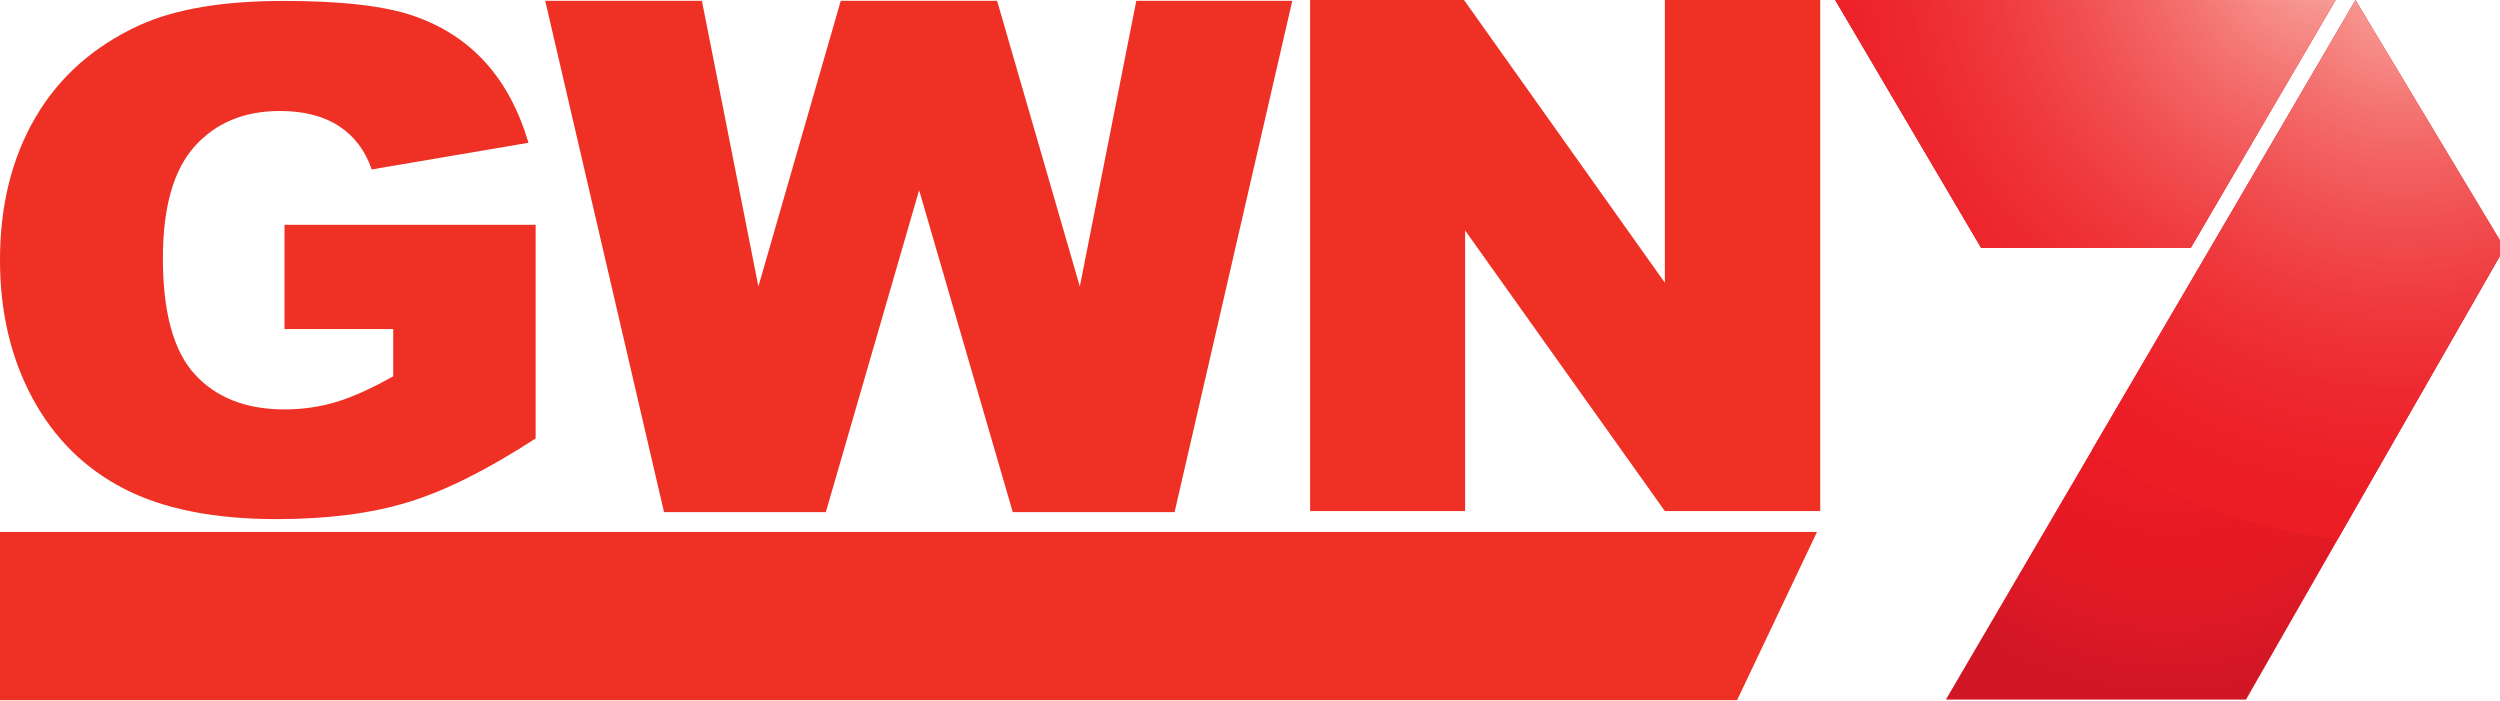
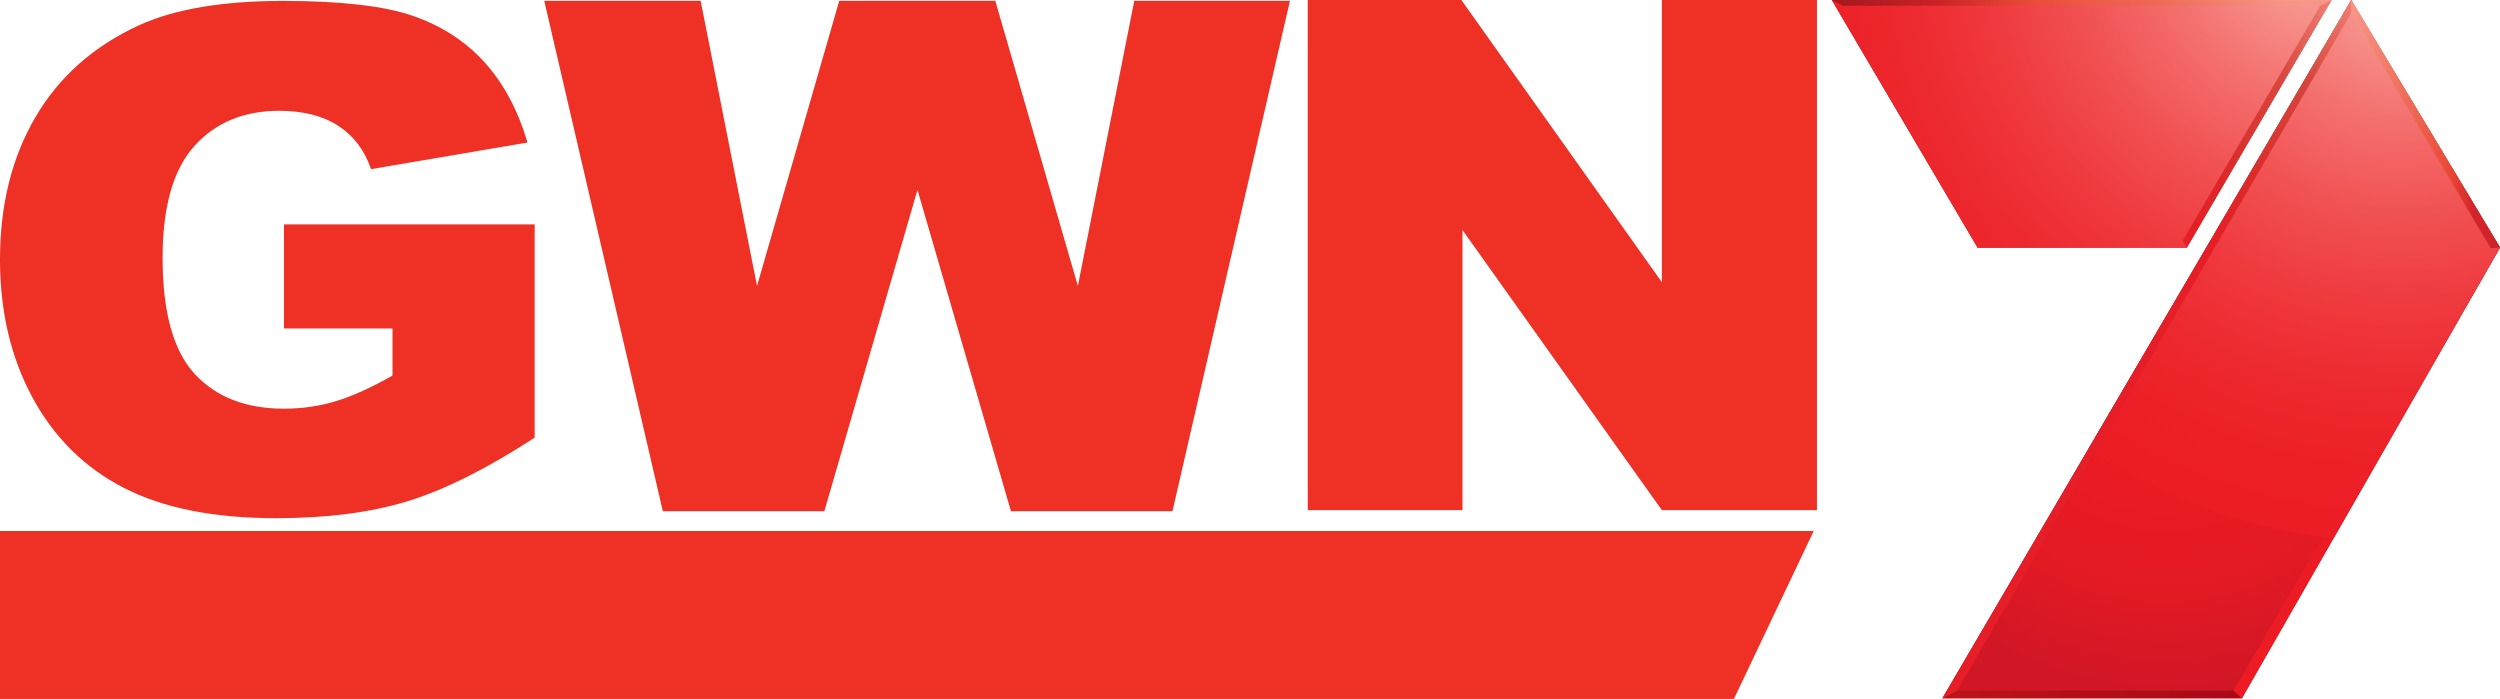
- <svg xmlns="http://www.w3.org/2000/svg" width="198" height="55.456" id="svg2" version="1.1">
+ <svg xmlns="http://www.w3.org/2000/svg" width="211.581" height="59.153" id="svg2" version="1.1" viewBox="0 0 198.357 55.456">
  <defs id="defs4">
    <linearGradient id="linearGradient2880">
      <stop style="stop-color:#fffffd;stop-opacity:1" offset="0" id="stop2882" />
      <stop id="stop2904" offset="0.1" style="stop-color:#f7e9c2;stop-opacity:1" />
      <stop id="stop2902" offset="0.2" style="stop-color:#f6d796;stop-opacity:1" />
      <stop id="stop2900" offset="0.3" style="stop-color:#f7c161;stop-opacity:1" />
      <stop id="stop2898" offset="0.404" style="stop-color:#f9ab2f;stop-opacity:1" />
      <stop id="stop2896" offset="0.5" style="stop-color:#fb9608;stop-opacity:1" />
      <stop id="stop2894" offset="0.6" style="stop-color:#ef680a;stop-opacity:1" />
      <stop id="stop2892" offset="0.7" style="stop-color:#e82813;stop-opacity:1" />
      <stop id="stop2890" offset="0.8" style="stop-color:#e80010;stop-opacity:1" />
      <stop id="stop2888" offset="0.9" style="stop-color:#e80010;stop-opacity:1" />
      <stop style="stop-color:#d40716;stop-opacity:1" offset="1" id="stop2884" />
    </linearGradient>
    <radialGradient id="SVGID_74_" cx="184.707" cy="1.039" r="48.719" gradientUnits="userSpaceOnUse">
      <stop offset="0.02" style="stop-color:#FDDDCE" id="stop1167" />
      <stop offset="0.078" style="stop-color:#FABAB0" id="stop1169" />
      <stop offset="0.17" style="stop-color:#F68A85" id="stop1171" />
      <stop offset="0.261" style="stop-color:#F36362" id="stop1173" />
      <stop offset="0.35" style="stop-color:#F04447" id="stop1175" />
      <stop offset="0.437" style="stop-color:#EE2E34" id="stop1177" />
      <stop offset="0.52" style="stop-color:#ED2128" id="stop1179" />
      <stop offset="0.595" style="stop-color:#ED1C24" id="stop1181" />
    </radialGradient>
    <radialGradient id="SVGID_71_" cx="188.21" cy="2.874" r="45.979" gradientUnits="userSpaceOnUse" gradientTransform="matrix(1.599538,0,0,1.599538,-38.14988,395.2643)">
      <stop offset="0" style="stop-color:#FDDDCE" id="stop1106" />
      <stop offset="0.063" style="stop-color:#FABAB0" id="stop1108" />
      <stop offset="0.162" style="stop-color:#F68A85" id="stop1110" />
      <stop offset="0.26" style="stop-color:#F36362" id="stop1112" />
      <stop offset="0.356" style="stop-color:#F04447" id="stop1114" />
      <stop offset="0.449" style="stop-color:#EE2E34" id="stop1116" />
      <stop offset="0.539" style="stop-color:#ED2128" id="stop1118" />
      <stop offset="0.62" style="stop-color:#ED1C24" id="stop1120" />
    </radialGradient>
    <radialGradient id="SVGID_61_" cx="176.612" cy="21.034" r="17.041" gradientTransform="matrix(1.599538,0,0,1.582903,-38.14988,396.2412)" gradientUnits="userSpaceOnUse">
      <stop offset="0" style="stop-color:#ED1C24" id="stop982" />
      <stop offset="0.404" style="stop-color:#EA1B24" id="stop984" />
      <stop offset="0.664" style="stop-color:#E21A24" id="stop986" />
      <stop offset="0.883" style="stop-color:#D31725" id="stop988" />
      <stop offset="0.995" style="stop-color:#C81525" id="stop990" />
    </radialGradient>
+     <radialGradient id="SVGID_61_-2" cx="176.612" cy="21.034" r="17.041" gradientTransform="matrix(1,0,0,0.9896,-160.042,-3.4983)" gradientUnits="userSpaceOnUse">
+       <stop offset="0" style="stop-color:#ED1C24" id="stop968" />
+       <stop offset="0.404" style="stop-color:#EA1B24" id="stop970" />
+       <stop offset="0.664" style="stop-color:#E21A24" id="stop972" />
+       <stop offset="0.883" style="stop-color:#D31725" id="stop974" />
+       <stop offset="0.995" style="stop-color:#C81525" id="stop976" />
+     </radialGradient>
+     <linearGradient id="SVGID_62_" gradientUnits="userSpaceOnUse" x1="160.042" y1="4.253" x2="184.823" y2="4.253">
+       <stop offset="0.017" style="stop-color:#A50D12" id="stop983" />
+       <stop offset="0.687" style="stop-color:#EF462C" id="stop985" />
+     </linearGradient>
+     <linearGradient id="SVGID_63_" gradientUnits="userSpaceOnUse" x1="167.269" y1="16.215" x2="177.648" y2="16.215">
+       <stop offset="0" style="stop-color:#B3101F" id="stop990-0" />
+       <stop offset="0.725" style="stop-color:#CA171E" id="stop992" />
+     </linearGradient>
+     <linearGradient id="SVGID_64_" gradientUnits="userSpaceOnUse" x1="177.442" y1="10.248" x2="184.823" y2="10.248">
+       <stop offset="0.038" style="stop-color:#ED1C24" id="stop997" />
+       <stop offset="0.635" style="stop-color:#980B0E" id="stop999" />
+       <stop offset="1" style="stop-color:#620000" id="stop1001" />
+     </linearGradient>
+     <linearGradient id="SVGID_65_" gradientUnits="userSpaceOnUse" x1="165.526" y1="21.427" x2="185.804" y2="21.427">
+       <stop offset="0.038" style="stop-color:#ED1C24" id="stop1006" />
+       <stop offset="0.774" style="stop-color:#98070C" id="stop1008" />
+       <stop offset="1" style="stop-color:#7D0004" id="stop1010" />
+     </linearGradient>
+     <linearGradient id="SVGID_66_" gradientUnits="userSpaceOnUse" x1="165.526" y1="38.554" x2="180.382" y2="38.554">
+       <stop offset="0" style="stop-color:#AD1015" id="stop1015" />
+       <stop offset="1" style="stop-color:#920411" id="stop1017" />
+     </linearGradient>
+     <linearGradient id="SVGID_67_" gradientUnits="userSpaceOnUse" x1="185.804" y1="10.263" x2="193.183" y2="10.263">
+       <stop offset="0.017" style="stop-color:#EF382D" id="stop1022" />
+       <stop offset="0.857" style="stop-color:#9A0912" id="stop1024" />
+       <stop offset="1" style="stop-color:#8B010D" id="stop1026" />
+     </linearGradient>
+     <linearGradient id="SVGID_68_" gradientUnits="userSpaceOnUse" x1="179.968" y1="27.565" x2="193.183" y2="27.565">
+       <stop offset="0.038" style="stop-color:#ED1C24" id="stop1031" />
+       <stop offset="0.34" style="stop-color:#EB1B23" id="stop1033" />
+       <stop offset="0.502" style="stop-color:#E31A21" id="stop1035" />
+       <stop offset="0.631" style="stop-color:#D5171D" id="stop1037" />
+       <stop offset="0.742" style="stop-color:#C21218" id="stop1039" />
+       <stop offset="0.843" style="stop-color:#A90D11" id="stop1041" />
+       <stop offset="0.934" style="stop-color:#8A0608" id="stop1043" />
+       <stop offset="1" style="stop-color:#6F0000" id="stop1045" />
+     </linearGradient>
+     <radialGradient id="SVGID_71_-5" cx="188.21" cy="2.874" r="45.979" gradientUnits="userSpaceOnUse" gradientTransform="translate(-160.042,-4.109)">
+       <stop offset="0" style="stop-color:#FDDDCE" id="stop1096" />
+       <stop offset="0.063" style="stop-color:#FABAB0" id="stop1098" />
+       <stop offset="0.162" style="stop-color:#F68A85" id="stop1100" />
+       <stop offset="0.26" style="stop-color:#F36362" id="stop1102" />
+       <stop offset="0.356" style="stop-color:#F04447" id="stop1104" />
+       <stop offset="0.449" style="stop-color:#EE2E34" id="stop1106-2" />
+       <stop offset="0.539" style="stop-color:#ED2128" id="stop1108-5" />
+       <stop offset="0.62" style="stop-color:#ED1C24" id="stop1110-9" />
+     </radialGradient>
+     <radialGradient id="SVGID_74_-3" cx="184.707" cy="1.039" r="48.719" gradientUnits="userSpaceOnUse">
+       <stop offset="0.02" style="stop-color:#FDDDCE" id="stop1157" />
+       <stop offset="0.078" style="stop-color:#FABAB0" id="stop1159" />
+       <stop offset="0.17" style="stop-color:#F68A85" id="stop1161" />
+       <stop offset="0.261" style="stop-color:#F36362" id="stop1163" />
+       <stop offset="0.35" style="stop-color:#F04447" id="stop1165" />
+       <stop offset="0.437" style="stop-color:#EE2E34" id="stop1167-0" />
+       <stop offset="0.52" style="stop-color:#ED2128" id="stop1169-2" />
+       <stop offset="0.595" style="stop-color:#ED1C24" id="stop1171-6" />
+     </radialGradient>
+     <linearGradient id="SVGID_77_" gradientUnits="userSpaceOnUse" x1="160.042" y1="4.253" x2="184.823" y2="4.253">
+       <stop offset="0.017" style="stop-color:#90191C" id="stop1210" />
+       <stop offset="0.209" style="stop-color:#BE2326" id="stop1212" />
+       <stop offset="0.399" style="stop-color:#EA5B3F" id="stop1214" />
+       <stop offset="0.656" style="stop-color:#EF8566" id="stop1216" />
+       <stop offset="0.908" style="stop-color:#FBBEA7" id="stop1218" />
+     </linearGradient>
+     <linearGradient id="SVGID_80_" gradientUnits="userSpaceOnUse" x1="177.442" y1="10.248" x2="184.823" y2="10.248">
+       <stop offset="0.038" style="stop-color:#E41F28" id="stop1257" />
+       <stop offset="0.264" style="stop-color:#D82B29" id="stop1259" />
+       <stop offset="0.466" style="stop-color:#D14236" id="stop1261" />
+       <stop offset="0.675" style="stop-color:#D45647" id="stop1263" />
+       <stop offset="1" style="stop-color:#F4A391" id="stop1265" />
+     </linearGradient>
+     <linearGradient id="SVGID_83_" gradientUnits="userSpaceOnUse" x1="178.562" y1="16.757" x2="185.923" y2="4.085">
+       <stop offset="0.038" style="stop-color:#E41F28" id="stop1304" />
+       <stop offset="0.264" style="stop-color:#D82B29" id="stop1306" />
+       <stop offset="0.466" style="stop-color:#D14236" id="stop1308" />
+       <stop offset="0.687" style="stop-color:#CC5344" id="stop1310" />
+       <stop offset="1" style="stop-color:#F4A391" id="stop1312" />
+     </linearGradient>
+     <linearGradient id="SVGID_86_" gradientUnits="userSpaceOnUse" x1="185.804" y1="10.263" x2="193.183" y2="10.263">
+       <stop offset="0.017" style="stop-color:#FBBEA7" id="stop1353" />
+       <stop offset="0.387" style="stop-color:#EF8566" id="stop1355" />
+       <stop offset="0.65" style="stop-color:#EA5B3F" id="stop1357" />
+       <stop offset="0.822" style="stop-color:#CD272B" id="stop1359" />
+       <stop offset="1" style="stop-color:#BF272E" id="stop1361" />
+     </linearGradient>
  </defs>
  <g id="layer1" transform="translate(-72.49637,-401.8351)">
-     <path style="font-style:normal;font-variant:normal;font-weight:normal;font-stretch:normal;font-size:medium;line-height:125%;font-family:'Arial Black';-inkscape-font-specification:'Arial Black';text-align:start;writing-mode:lr-tb;text-anchor:start;fill:#ee3124;fill-opacity:1;stroke:none" id="path2839" d="m 95.029,427.897 0,-8.257 19.89,0 0,16.92 c -3.808,2.473 -7.175,4.156 -10.101,5.049 -2.927,0.893 -6.398,1.34 -10.414,1.34 -4.944,0 -8.974,-0.803 -12.09,-2.409 -3.116,-1.606 -5.531,-3.998 -7.246,-7.174 -1.714,-3.177 -2.572,-6.822 -2.572,-10.937 0,-4.332 0.938,-8.099 2.813,-11.303 1.875,-3.204 4.622,-5.636 8.24,-7.296 2.823,-1.281 6.621,-1.922 11.394,-1.922 4.603,6e-5 8.046,0.397 10.329,1.191 2.283,0.794 4.177,2.026 5.683,3.695 1.506,1.67 2.638,3.786 3.396,6.349 l -12.417,2.112 c -0.511,-1.498 -1.378,-2.644 -2.6,-3.438 -1.222,-0.794 -2.78,-1.191 -4.674,-1.191 -2.823,3e-5 -5.072,0.934 -6.748,2.802 -1.676,1.868 -2.515,4.823 -2.515,8.866 0,4.296 0.848,7.364 2.543,9.205 1.695,1.841 4.059,2.761 7.089,2.761 1.44,0 2.813,-0.198 4.12,-0.596 1.307,-0.397 2.804,-1.074 4.49,-2.03 l 0,-3.736 z" />
-     <path style="font-style:normal;font-variant:normal;font-weight:normal;font-stretch:normal;font-size:medium;line-height:125%;font-family:'Arial Black';-inkscape-font-specification:'Arial Black';text-align:start;writing-mode:lr-tb;text-anchor:start;fill:#ee3124;fill-opacity:1;stroke:none" id="path2841" d="m 115.677,401.898 12.41,0 4.474,22.626 6.523,-22.626 12.382,0 6.552,22.626 4.474,-22.626 12.353,0 -9.322,40.499 -12.815,0 -7.417,-25.499 -7.389,25.499 -12.815,0 z" />
-     <path style="font-style:normal;font-variant:normal;font-weight:normal;font-stretch:normal;font-size:medium;line-height:125%;font-family:'Arial Black';-inkscape-font-specification:'Arial Black';text-align:start;writing-mode:lr-tb;text-anchor:start;fill:#ee3124;fill-opacity:1;stroke:none" id="path2843" d="m 176.257,401.835 12.189,0 15.907,22.392 0,-22.392 12.305,0 0,40.477 -12.305,0 -15.82,-22.226 0,22.226 -12.276,0 z" />
-     <path id="path2878" d="m 72.496,457.291 0,-13.325 143.907,0 -6.331,13.325 z" style="font-style:normal;font-variant:normal;font-weight:normal;font-stretch:normal;font-size:medium;line-height:125%;font-family:'Arial Black';-inkscape-font-specification:'Arial Black';text-align:start;writing-mode:lr-tb;text-anchor:start;fill:#ee3124;fill-opacity:1;stroke:none" />
-     <path d="m 259.051,401.837 -32.434,55.4 23.761,0 20.476,-35.762 -11.803,-19.638 z m -13.047,19.638 11.478,-19.636 -39.638,0 11.56,19.636 16.6,0 z" id="path992" style="fill:url(#SVGID_61_)" />
-     <path d="m 238.191,437.468 c 5.704,3.759 12.318,6.249 19.441,7.089 l 13.222,-23.083 -11.803,-19.636 -20.86,35.63 z" id="path1122" style="fill:url(#SVGID_71_)" />
-     <polygon points="160.042,4.109 167.269,16.386 177.647,16.386 184.823,4.109 " id="polygon1183" style="fill:url(#SVGID_74_)" transform="matrix(1.599538,0,0,1.599538,-38.14988,395.2643)" />
-     <path style="opacity:0.25;fill:#ed1c24" id="path1379" d="m 259.051,401.837 -32.434,55.4 23.761,0 20.476,-35.762 -11.803,-19.638 z m -13.047,19.638 11.478,-19.636 -39.638,0 11.56,19.636 16.6,0 z" />
+     <path style="font-style:normal;font-variant:normal;font-weight:normal;font-stretch:normal;font-size:medium;line-height:125%;font-family:'Arial Black';-inkscape-font-specification:'Arial Black';text-align:start;writing-mode:lr-tb;text-anchor:start;fill:#ee3124;fill-opacity:1;stroke:none" id="path2839" d="m 95.029,427.897 v -8.257 h 19.89 v 16.92 c -3.808,2.473 -7.175,4.156 -10.101,5.049 -2.927,0.893 -6.398,1.34 -10.414,1.34 -4.944,0 -8.974,-0.803 -12.09,-2.409 -3.116,-1.606 -5.531,-3.998 -7.246,-7.174 -1.714,-3.177 -2.572,-6.822 -2.572,-10.937 0,-4.332 0.938,-8.099 2.813,-11.303 1.875,-3.204 4.622,-5.636 8.24,-7.296 2.823,-1.281 6.621,-1.922 11.394,-1.922 4.603,6e-5 8.046,0.397 10.329,1.191 2.283,0.794 4.177,2.026 5.683,3.695 1.506,1.67 2.638,3.786 3.396,6.349 l -12.417,2.112 c -0.511,-1.498 -1.378,-2.644 -2.6,-3.438 -1.222,-0.794 -2.78,-1.191 -4.674,-1.191 -2.823,3e-5 -5.072,0.934 -6.748,2.802 -1.676,1.868 -2.515,4.823 -2.515,8.866 0,4.296 0.848,7.364 2.543,9.205 1.695,1.841 4.059,2.761 7.089,2.761 1.44,0 2.813,-0.198 4.12,-0.596 1.307,-0.397 2.804,-1.074 4.49,-2.03 v -3.736 z" />
+     <path style="font-style:normal;font-variant:normal;font-weight:normal;font-stretch:normal;font-size:medium;line-height:125%;font-family:'Arial Black';-inkscape-font-specification:'Arial Black';text-align:start;writing-mode:lr-tb;text-anchor:start;fill:#ee3124;fill-opacity:1;stroke:none" id="path2841" d="m 115.677,401.898 h 12.41 l 4.474,22.626 6.523,-22.626 h 12.382 l 6.552,22.626 4.474,-22.626 h 12.353 l -9.322,40.499 h -12.815 l -7.417,-25.499 -7.389,25.499 h -12.815 z" />
+     <path style="font-style:normal;font-variant:normal;font-weight:normal;font-stretch:normal;font-size:medium;line-height:125%;font-family:'Arial Black';-inkscape-font-specification:'Arial Black';text-align:start;writing-mode:lr-tb;text-anchor:start;fill:#ee3124;fill-opacity:1;stroke:none" id="path2843" d="m 176.257,401.835 h 12.189 l 15.907,22.392 v -22.392 h 12.305 v 40.477 h -12.305 l -15.82,-22.226 v 22.226 h -12.276 z" />
+     <path id="path2878" d="M 72.496,457.291 V 443.966 H 216.403 l -6.331,13.325 z" style="font-style:normal;font-variant:normal;font-weight:normal;font-stretch:normal;font-size:medium;line-height:125%;font-family:'Arial Black';-inkscape-font-specification:'Arial Black';text-align:start;writing-mode:lr-tb;text-anchor:start;fill:#ee3124;fill-opacity:1;stroke:none" />
+     <g id="g1123" transform="matrix(0.4028922,0,0,0.4028922,342.9009,507.6055)">
+       <g id="g1103">
+         <g id="g5018" transform="matrix(3.970117,0,0,3.970117,-310.3989,-262.5229)">
+           <path style="fill:url(#SVGID_61_-2)" id="path979" d="M 25.762,0 5.485,34.635 H 20.34 L 33.141,12.277 Z M 17.605,12.277 24.781,0.001 H 0 l 7.227,12.276 z" />
+           <path id="polygon981" d="m 167.476,16.045 -6.875,-11.648 -0.559,-0.288 7.227,12.277 z" style="fill:#ed1e24" transform="translate(-160.042,-4.109)" />
+           <path id="polygon988" d="m 184.257,4.397 h -23.656 l -0.559,-0.288 h 24.781 z" style="fill:url(#SVGID_62_)" transform="translate(-160.042,-4.109)" />
+           <path id="polygon995" d="m 177.442,16.045 h -9.966 l -0.207,0.341 h 10.378 z" style="fill:url(#SVGID_63_)" transform="translate(-160.042,-4.109)" />
+           <path id="polygon1004" d="m 184.267,4.397 -6.825,11.648 0.205,0.341 7.176,-12.277 z" style="fill:url(#SVGID_64_)" transform="translate(-160.042,-4.109)" />
+           <path id="polygon1013" d="m 185.804,4.747 -19.555,33.616 -0.723,0.381 20.278,-34.635 z" style="fill:url(#SVGID_65_)" transform="translate(-160.042,-4.109)" />
+           <path id="polygon1020" d="m 166.249,38.363 h 13.719 l 0.414,0.381 h -14.856 z" style="fill:url(#SVGID_66_)" transform="translate(-160.042,-4.109)" />
+           <path id="polygon1029" d="M 192.72,16.416 185.804,4.747 V 4.109 l 7.379,12.277 z" style="fill:url(#SVGID_67_)" transform="translate(-160.042,-4.109)" />
+           <path id="polygon1048" d="m 179.968,38.363 12.752,-21.947 0.463,-0.03 -12.801,22.358 z" style="fill:url(#SVGID_68_)" transform="translate(-160.042,-4.109)" />
+           <path style="fill:url(#SVGID_71_-5)" id="path1113" d="m 12.721,22.276 c 3.566,2.35 7.701,3.907 12.154,4.432 L 33.141,12.277 25.762,0.001 Z" />
+           <path transform="translate(-160.042,-4.109)" id="polygon1174" d="m 184.823,4.109 h -24.781 l 7.227,12.277 h 10.378 z" style="fill:url(#SVGID_74_-3)" />
+           <path id="polygon1221" d="m 184.257,4.397 h -23.656 l -0.559,-0.288 h 24.781 z" style="fill:url(#SVGID_77_)" transform="translate(-160.042,-4.109)" />
+           <path id="polygon1268" d="m 184.267,4.397 -6.825,11.648 0.205,0.341 7.176,-12.277 z" style="fill:url(#SVGID_80_)" transform="translate(-160.042,-4.109)" />
+           <path id="polygon1315" d="m 185.804,4.747 -19.555,33.616 -0.723,0.381 20.278,-34.635 z" style="fill:url(#SVGID_83_)" transform="translate(-160.042,-4.109)" />
+           <path id="polygon1364" d="M 192.72,16.416 185.804,4.747 V 4.109 l 7.379,12.277 z" style="fill:url(#SVGID_86_)" transform="translate(-160.042,-4.109)" />
+           <path d="M 25.762,0 5.485,34.635 H 20.34 L 33.141,12.277 Z M 17.605,12.277 24.781,0.001 H 0 l 7.227,12.276 z" id="path1368" style="opacity:0.25;fill:#ed1c24" />
+         </g>
+       </g>
+     </g>
  </g>
</svg>
